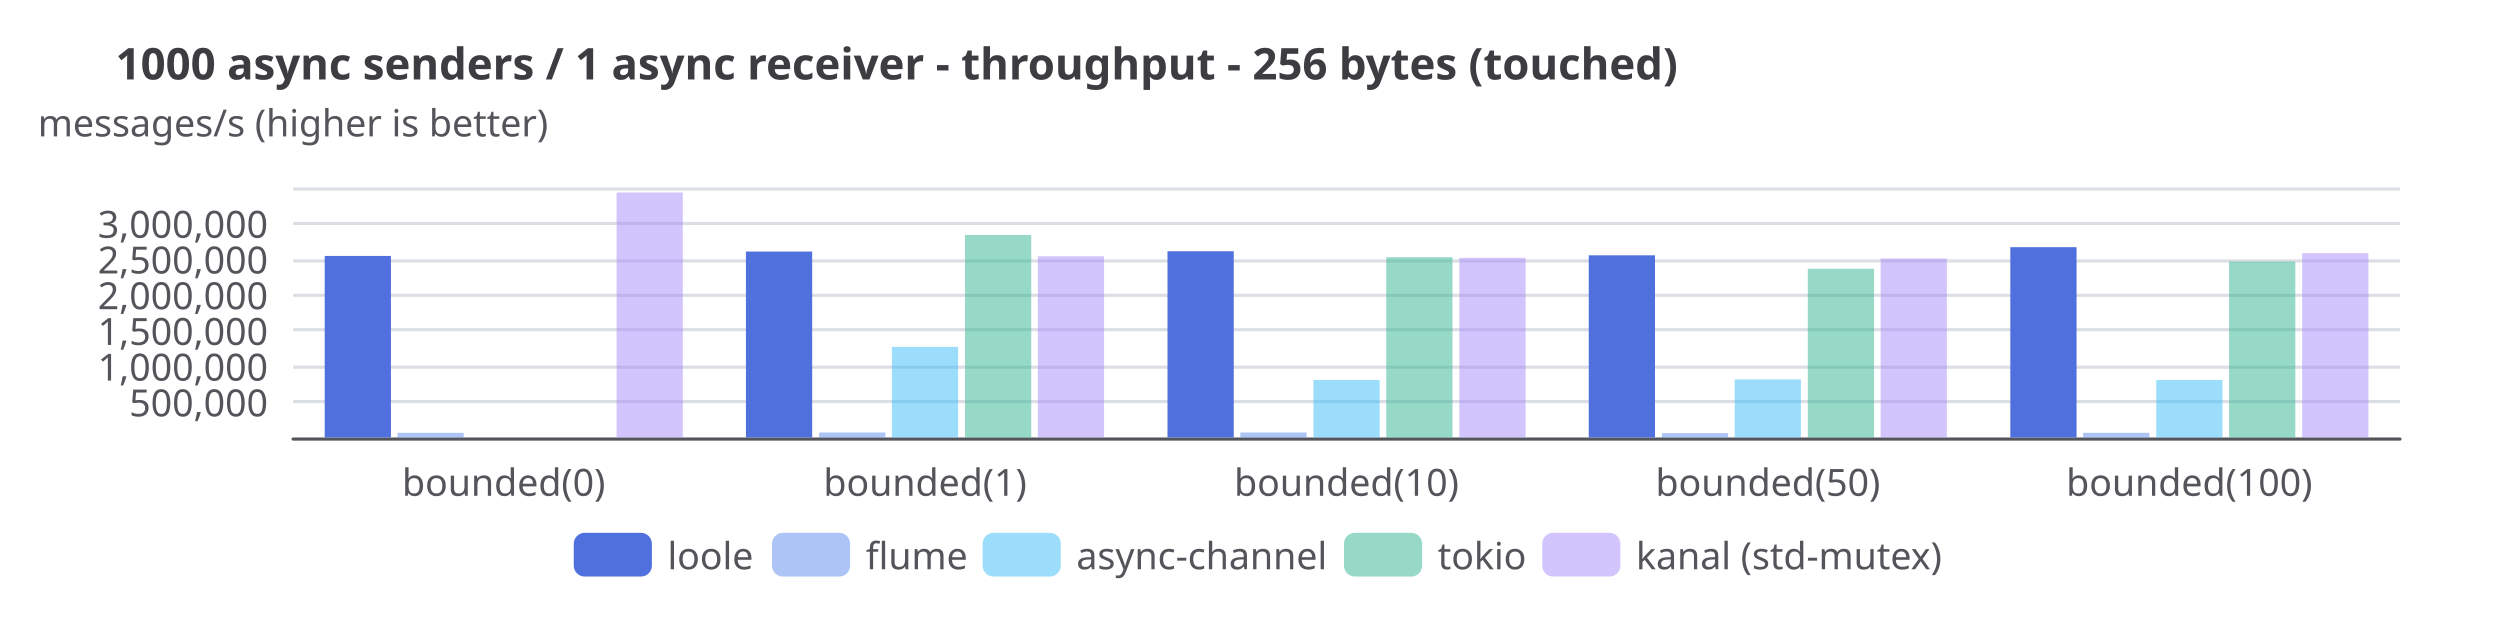
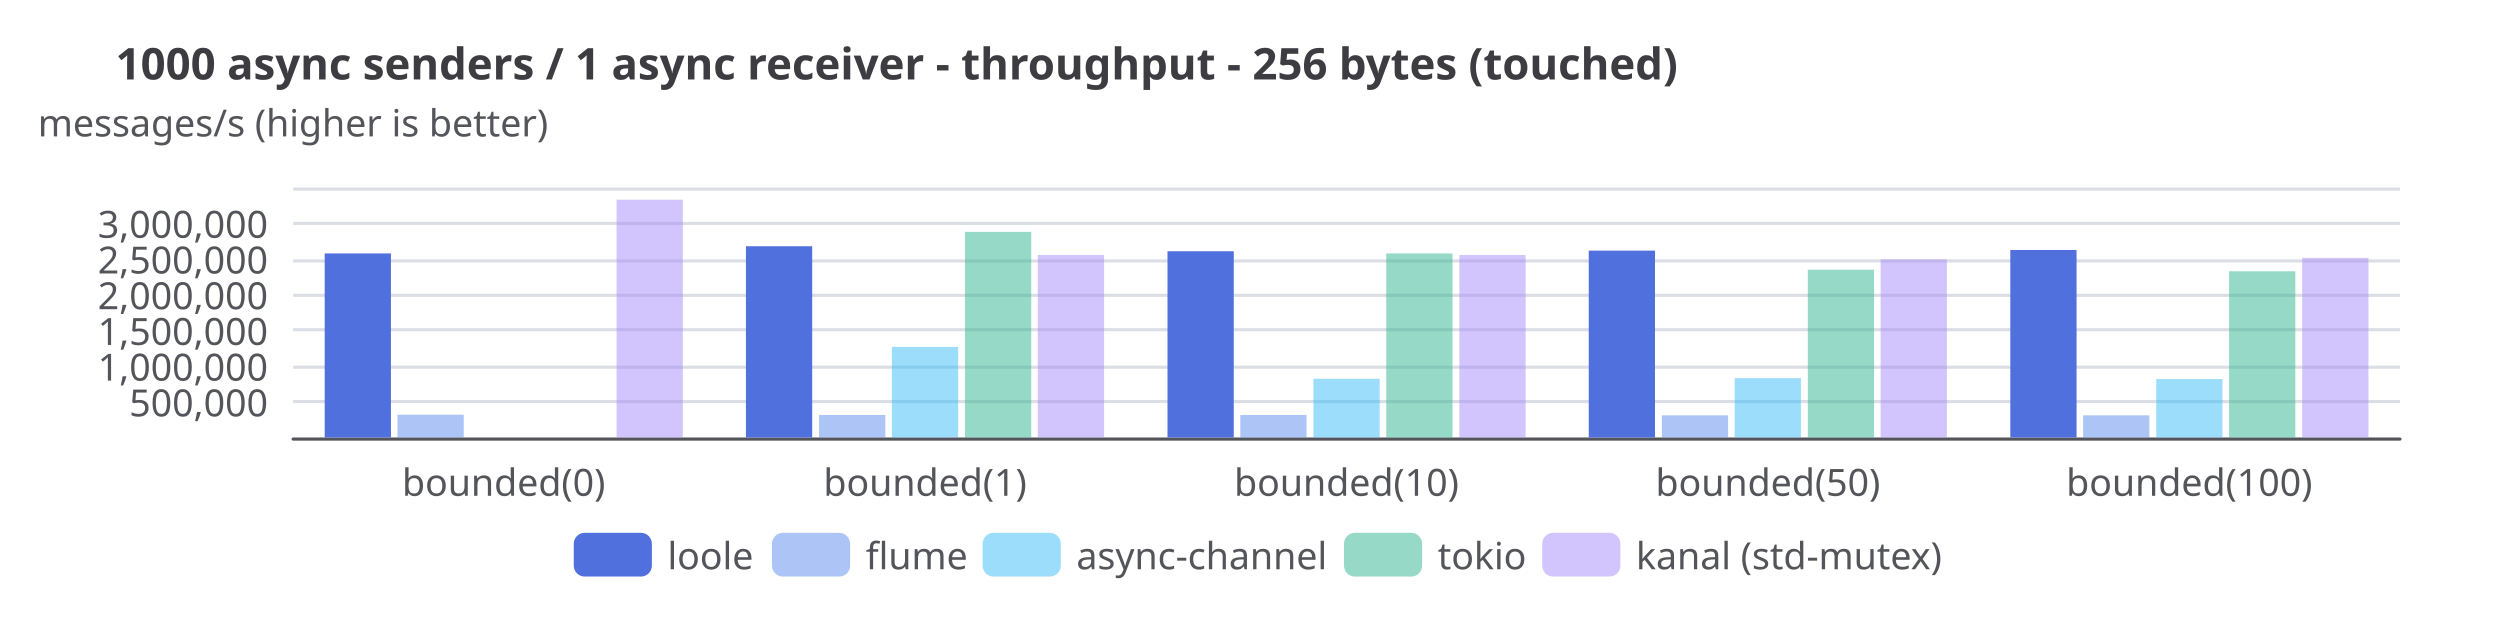
<svg xmlns="http://www.w3.org/2000/svg" width="800" height="200" version="1.1" baseProfile="full" viewBox="0 0 800 200">
  <rect width="800" height="200" x="0" y="0" fill="white" />
  <path d="M93.8 140.5L768 140.5" fill="none" pointer-events="visible" stroke="#dbdee4" class="zr1-cls-8" />
  <path d="M93.8 128.5L768 128.5" fill="none" pointer-events="visible" stroke="#dbdee4" class="zr1-cls-8" />
  <path d="M93.8 117.5L768 117.5" fill="none" pointer-events="visible" stroke="#dbdee4" class="zr1-cls-8" />
  <path d="M93.8 105.5L768 105.5" fill="none" pointer-events="visible" stroke="#dbdee4" class="zr1-cls-8" />
  <path d="M93.8 94.5L768 94.5" fill="none" pointer-events="visible" stroke="#dbdee4" class="zr1-cls-8" />
  <path d="M93.8 83.5L768 83.5" fill="none" pointer-events="visible" stroke="#dbdee4" class="zr1-cls-8" />
  <path d="M93.8 71.5L768 71.5" fill="none" pointer-events="visible" stroke="#dbdee4" class="zr1-cls-8" />
  <path d="M93.8 60.5L768 60.5" fill="none" pointer-events="visible" stroke="#dbdee4" class="zr1-cls-8" />
  <text dominant-baseline="central" text-anchor="middle" style="font-size:12px;font-family:sans-serif;" xml:space="preserve" y="-6" transform="translate(93.76 45)" fill="#54555a">messages/s (higher is better)</text>
  <path d="M93.8 140.5L768 140.5" fill="none" pointer-events="visible" stroke="#54555a" stroke-linecap="round" class="zr1-cls-8" />
  <text dominant-baseline="central" text-anchor="end" style="font-size:12px;font-family:sans-serif;" transform="translate(85.76 128.5714)" fill="#54555a">500,000</text>
  <text dominant-baseline="central" text-anchor="end" style="font-size:12px;font-family:sans-serif;" transform="translate(85.76 117.1429)" fill="#54555a">1,000,000</text>
  <text dominant-baseline="central" text-anchor="end" style="font-size:12px;font-family:sans-serif;" transform="translate(85.76 105.7143)" fill="#54555a">1,500,000</text>
  <text dominant-baseline="central" text-anchor="end" style="font-size:12px;font-family:sans-serif;" transform="translate(85.76 94.2857)" fill="#54555a">2,000,000</text>
  <text dominant-baseline="central" text-anchor="end" style="font-size:12px;font-family:sans-serif;" transform="translate(85.76 82.8571)" fill="#54555a">2,500,000</text>
  <text dominant-baseline="central" text-anchor="end" style="font-size:12px;font-family:sans-serif;" transform="translate(85.76 71.4286)" fill="#54555a">3,000,000</text>
  <text dominant-baseline="central" text-anchor="middle" style="font-size:12px;font-family:sans-serif;" y="6" transform="translate(161.184 148)" fill="#54555a">bounded(0)</text>
  <text dominant-baseline="central" text-anchor="middle" style="font-size:12px;font-family:sans-serif;" y="6" transform="translate(296.032 148)" fill="#54555a">bounded(1)</text>
  <text dominant-baseline="central" text-anchor="middle" style="font-size:12px;font-family:sans-serif;" y="6" transform="translate(430.88 148)" fill="#54555a">bounded(10)</text>
  <text dominant-baseline="central" text-anchor="middle" style="font-size:12px;font-family:sans-serif;" y="6" transform="translate(565.728 148)" fill="#54555a">bounded(50)</text>
  <text dominant-baseline="central" text-anchor="middle" style="font-size:12px;font-family:sans-serif;" y="6" transform="translate(700.576 148)" fill="#54555a">bounded(100)</text>
-   <path d="M103.9 140l21.2 0l0 -58.1l-21.2 0Z" fill="#5070dd" ecmeta_series_index="0" ecmeta_data_index="0" ecmeta_ssr_type="chart" class="zr1-cls-9" />
-   <path d="M238.7 140l21.2 0l0 -59.5l-21.2 0Z" fill="#5070dd" ecmeta_series_index="0" ecmeta_data_index="1" ecmeta_ssr_type="chart" class="zr1-cls-9" />
+   <path d="M103.9 140l21.2 0l0 -58.9l-21.2 0Z" fill="#5070dd" ecmeta_series_index="0" ecmeta_data_index="0" ecmeta_ssr_type="chart" class="zr1-cls-9" />
+   <path d="M238.7 140l21.2 0l0 -61.2l-21.2 0Z" fill="#5070dd" ecmeta_series_index="0" ecmeta_data_index="1" ecmeta_ssr_type="chart" class="zr1-cls-9" />
  <path d="M373.6 140l21.2 0l0 -59.6l-21.2 0Z" fill="#5070dd" ecmeta_series_index="0" ecmeta_data_index="2" ecmeta_ssr_type="chart" class="zr1-cls-9" />
-   <path d="M508.4 140l21.2 0l0 -58.3l-21.2 0Z" fill="#5070dd" ecmeta_series_index="0" ecmeta_data_index="3" ecmeta_ssr_type="chart" class="zr1-cls-9" />
-   <path d="M643.3 140l21.2 0l0 -60.9l-21.2 0Z" fill="#5070dd" ecmeta_series_index="0" ecmeta_data_index="4" ecmeta_ssr_type="chart" class="zr1-cls-9" />
-   <path d="M127.2 140l21.2 0l0 -1.5l-21.2 0Z" fill="rgb(91,141,239)" fill-opacity="0.5" ecmeta_series_index="1" ecmeta_data_index="0" ecmeta_ssr_type="chart" class="zr1-cls-10" />
-   <path d="M262.1 140l21.2 0l0 -1.6l-21.2 0Z" fill="rgb(91,141,239)" fill-opacity="0.5" ecmeta_series_index="1" ecmeta_data_index="1" ecmeta_ssr_type="chart" class="zr1-cls-10" />
-   <path d="M396.9 140l21.2 0l0 -1.6l-21.2 0Z" fill="rgb(91,141,239)" fill-opacity="0.5" ecmeta_series_index="1" ecmeta_data_index="2" ecmeta_ssr_type="chart" class="zr1-cls-10" />
-   <path d="M531.8 140l21.2 0l0 -1.4l-21.2 0Z" fill="rgb(91,141,239)" fill-opacity="0.5" ecmeta_series_index="1" ecmeta_data_index="3" ecmeta_ssr_type="chart" class="zr1-cls-10" />
-   <path d="M666.6 140l21.2 0l0 -1.5l-21.2 0Z" fill="rgb(91,141,239)" fill-opacity="0.5" ecmeta_series_index="1" ecmeta_data_index="4" ecmeta_ssr_type="chart" class="zr1-cls-10" />
+   <path d="M508.4 140l21.2 0l0 -59.8l-21.2 0Z" fill="#5070dd" ecmeta_series_index="0" ecmeta_data_index="3" ecmeta_ssr_type="chart" class="zr1-cls-9" />
+   <path d="M643.3 140l21.2 0l0 -60l-21.2 0Z" fill="#5070dd" ecmeta_series_index="0" ecmeta_data_index="4" ecmeta_ssr_type="chart" class="zr1-cls-9" />
+   <path d="M127.2 140l21.2 0l0 -7.3l-21.2 0Z" fill="rgb(91,141,239)" fill-opacity="0.5" ecmeta_series_index="1" ecmeta_data_index="0" ecmeta_ssr_type="chart" class="zr1-cls-10" />
+   <path d="M262.1 140l21.2 0l0 -7.2l-21.2 0Z" fill="rgb(91,141,239)" fill-opacity="0.5" ecmeta_series_index="1" ecmeta_data_index="1" ecmeta_ssr_type="chart" class="zr1-cls-10" />
+   <path d="M396.9 140l21.2 0l0 -7.2l-21.2 0Z" fill="rgb(91,141,239)" fill-opacity="0.5" ecmeta_series_index="1" ecmeta_data_index="2" ecmeta_ssr_type="chart" class="zr1-cls-10" />
+   <path d="M531.8 140l21.2 0l0 -7.1l-21.2 0Z" fill="rgb(91,141,239)" fill-opacity="0.5" ecmeta_series_index="1" ecmeta_data_index="3" ecmeta_ssr_type="chart" class="zr1-cls-10" />
+   <path d="M666.6 140l21.2 0l0 -7.1l-21.2 0Z" fill="rgb(91,141,239)" fill-opacity="0.5" ecmeta_series_index="1" ecmeta_data_index="4" ecmeta_ssr_type="chart" class="zr1-cls-10" />
  <path d="M285.4 140l21.2 0l0 -29l-21.2 0Z" fill="rgb(56,189,248)" fill-opacity="0.5" ecmeta_series_index="2" ecmeta_data_index="1" ecmeta_ssr_type="chart" class="zr1-cls-11" />
-   <path d="M420.3 140l21.2 0l0 -18.4l-21.2 0Z" fill="rgb(56,189,248)" fill-opacity="0.5" ecmeta_series_index="2" ecmeta_data_index="2" ecmeta_ssr_type="chart" class="zr1-cls-11" />
-   <path d="M555.1 140l21.2 0l0 -18.6l-21.2 0Z" fill="rgb(56,189,248)" fill-opacity="0.5" ecmeta_series_index="2" ecmeta_data_index="3" ecmeta_ssr_type="chart" class="zr1-cls-11" />
-   <path d="M690 140l21.2 0l0 -18.4l-21.2 0Z" fill="rgb(56,189,248)" fill-opacity="0.5" ecmeta_series_index="2" ecmeta_data_index="4" ecmeta_ssr_type="chart" class="zr1-cls-11" />
-   <path d="M308.8 140l21.2 0l0 -64.8l-21.2 0Z" fill="rgb(47,181,142)" fill-opacity="0.5" ecmeta_series_index="3" ecmeta_data_index="1" ecmeta_ssr_type="chart" class="zr1-cls-12" />
-   <path d="M443.6 140l21.2 0l0 -57.7l-21.2 0Z" fill="rgb(47,181,142)" fill-opacity="0.5" ecmeta_series_index="3" ecmeta_data_index="2" ecmeta_ssr_type="chart" class="zr1-cls-12" />
-   <path d="M578.5 140l21.2 0l0 -54l-21.2 0Z" fill="rgb(47,181,142)" fill-opacity="0.5" ecmeta_series_index="3" ecmeta_data_index="3" ecmeta_ssr_type="chart" class="zr1-cls-12" />
-   <path d="M713.3 140l21.2 0l0 -56.3l-21.2 0Z" fill="rgb(47,181,142)" fill-opacity="0.5" ecmeta_series_index="3" ecmeta_data_index="4" ecmeta_ssr_type="chart" class="zr1-cls-12" />
-   <path d="M197.3 140l21.2 0l0 -78.4l-21.2 0Z" fill="rgb(167,139,250)" fill-opacity="0.5" ecmeta_series_index="4" ecmeta_data_index="0" ecmeta_ssr_type="chart" class="zr1-cls-13" />
-   <path d="M332.1 140l21.2 0l0 -58l-21.2 0Z" fill="rgb(167,139,250)" fill-opacity="0.5" ecmeta_series_index="4" ecmeta_data_index="1" ecmeta_ssr_type="chart" class="zr1-cls-13" />
-   <path d="M467 140l21.2 0l0 -57.5l-21.2 0Z" fill="rgb(167,139,250)" fill-opacity="0.5" ecmeta_series_index="4" ecmeta_data_index="2" ecmeta_ssr_type="chart" class="zr1-cls-13" />
-   <path d="M601.8 140l21.2 0l0 -57.3l-21.2 0Z" fill="rgb(167,139,250)" fill-opacity="0.5" ecmeta_series_index="4" ecmeta_data_index="3" ecmeta_ssr_type="chart" class="zr1-cls-13" />
-   <path d="M736.7 140l21.2 0l0 -59l-21.2 0Z" fill="rgb(167,139,250)" fill-opacity="0.5" ecmeta_series_index="4" ecmeta_data_index="4" ecmeta_ssr_type="chart" class="zr1-cls-13" />
+   <path d="M420.3 140l21.2 0l0 -18.8l-21.2 0Z" fill="rgb(56,189,248)" fill-opacity="0.5" ecmeta_series_index="2" ecmeta_data_index="2" ecmeta_ssr_type="chart" class="zr1-cls-11" />
+   <path d="M555.1 140l21.2 0l0 -19l-21.2 0Z" fill="rgb(56,189,248)" fill-opacity="0.5" ecmeta_series_index="2" ecmeta_data_index="3" ecmeta_ssr_type="chart" class="zr1-cls-11" />
+   <path d="M690 140l21.2 0l0 -18.7l-21.2 0Z" fill="rgb(56,189,248)" fill-opacity="0.5" ecmeta_series_index="2" ecmeta_data_index="4" ecmeta_ssr_type="chart" class="zr1-cls-11" />
+   <path d="M308.8 140l21.2 0l0 -65.8l-21.2 0Z" fill="rgb(47,181,142)" fill-opacity="0.5" ecmeta_series_index="3" ecmeta_data_index="1" ecmeta_ssr_type="chart" class="zr1-cls-12" />
+   <path d="M443.6 140l21.2 0l0 -58.9l-21.2 0Z" fill="rgb(47,181,142)" fill-opacity="0.5" ecmeta_series_index="3" ecmeta_data_index="2" ecmeta_ssr_type="chart" class="zr1-cls-12" />
+   <path d="M578.5 140l21.2 0l0 -53.7l-21.2 0Z" fill="rgb(47,181,142)" fill-opacity="0.5" ecmeta_series_index="3" ecmeta_data_index="3" ecmeta_ssr_type="chart" class="zr1-cls-12" />
+   <path d="M713.3 140l21.2 0l0 -53.2l-21.2 0Z" fill="rgb(47,181,142)" fill-opacity="0.5" ecmeta_series_index="3" ecmeta_data_index="4" ecmeta_ssr_type="chart" class="zr1-cls-12" />
+   <path d="M197.3 140l21.2 0l0 -76.1l-21.2 0Z" fill="rgb(167,139,250)" fill-opacity="0.5" ecmeta_series_index="4" ecmeta_data_index="0" ecmeta_ssr_type="chart" class="zr1-cls-13" />
+   <path d="M332.1 140l21.2 0l0 -58.4l-21.2 0Z" fill="rgb(167,139,250)" fill-opacity="0.5" ecmeta_series_index="4" ecmeta_data_index="1" ecmeta_ssr_type="chart" class="zr1-cls-13" />
+   <path d="M467 140l21.2 0l0 -58.4l-21.2 0Z" fill="rgb(167,139,250)" fill-opacity="0.5" ecmeta_series_index="4" ecmeta_data_index="2" ecmeta_ssr_type="chart" class="zr1-cls-13" />
+   <path d="M601.8 140l21.2 0l0 -57l-21.2 0Z" fill="rgb(167,139,250)" fill-opacity="0.5" ecmeta_series_index="4" ecmeta_data_index="3" ecmeta_ssr_type="chart" class="zr1-cls-13" />
+   <path d="M736.7 140l21.2 0l0 -57.5l-21.2 0Z" fill="rgb(167,139,250)" fill-opacity="0.5" ecmeta_series_index="4" ecmeta_data_index="4" ecmeta_ssr_type="chart" class="zr1-cls-13" />
  <path d="M-5 -5.5l442.8 0l0 25l-442.8 0Z" transform="translate(183.6 170.5)" fill="rgb(0,0,0)" fill-opacity="0" stroke="#b7b9be" stroke-width="0" class="zr1-cls-8" />
  <path d="M3.5 0L21.5 0A3.5 3.5 0 0 1 25 3.5L25 10.5A3.5 3.5 0 0 1 21.5 14L3.5 14A3.5 3.5 0 0 1 0 10.5L0 3.5A3.5 3.5 0 0 1 3.5 0Z" transform="translate(183.6 170.5)" fill="#5070dd" ecmeta_series_index="0" ecmeta_data_index="0" ecmeta_ssr_type="legend" ecmeta_silent="true" class="zr1-cls-8" />
  <text dominant-baseline="central" text-anchor="start" style="font-size:12px;font-family:sans-serif;" x="30" y="7" transform="translate(183.6 170.5)" fill="#54555a">loole</text>
  <path d="M0 0l55.4 0l0 14l-55.4 0Z" transform="translate(183.6 170.5)" fill="none" pointer-events="visible" ecmeta_series_index="0" ecmeta_data_index="0" ecmeta_ssr_type="legend" class="zr1-cls-14" />
  <path d="M3.5 0L21.5 0A3.5 3.5 0 0 1 25 3.5L25 10.5A3.5 3.5 0 0 1 21.5 14L3.5 14A3.5 3.5 0 0 1 0 10.5L0 3.5A3.5 3.5 0 0 1 3.5 0Z" transform="translate(247.04 170.5)" fill="rgb(91,141,239)" fill-opacity="0.5" ecmeta_series_index="1" ecmeta_data_index="1" ecmeta_ssr_type="legend" ecmeta_silent="true" class="zr1-cls-8" />
  <text dominant-baseline="central" text-anchor="start" style="font-size:12px;font-family:sans-serif;" x="30" y="7" transform="translate(247.04 170.5)" fill="#54555a">flume</text>
  <path d="M0 0l59.4 0l0 14l-59.4 0Z" transform="translate(247.04 170.5)" fill="none" pointer-events="visible" ecmeta_series_index="1" ecmeta_data_index="1" ecmeta_ssr_type="legend" class="zr1-cls-14" />
  <path d="M3.5 0L21.5 0A3.5 3.5 0 0 1 25 3.5L25 10.5A3.5 3.5 0 0 1 21.5 14L3.5 14A3.5 3.5 0 0 1 0 10.5L0 3.5A3.5 3.5 0 0 1 3.5 0Z" transform="translate(314.44 170.5)" fill="rgb(56,189,248)" fill-opacity="0.5" ecmeta_series_index="2" ecmeta_data_index="2" ecmeta_ssr_type="legend" ecmeta_silent="true" class="zr1-cls-8" />
  <text dominant-baseline="central" text-anchor="start" style="font-size:12px;font-family:sans-serif;" x="30" y="7" transform="translate(314.44 170.5)" fill="#54555a">async-channel</text>
  <path d="M0 0l107.6 0l0 14l-107.6 0Z" transform="translate(314.44 170.5)" fill="none" pointer-events="visible" ecmeta_series_index="2" ecmeta_data_index="2" ecmeta_ssr_type="legend" class="zr1-cls-14" />
  <path d="M3.5 0L21.5 0A3.5 3.5 0 0 1 25 3.5L25 10.5A3.5 3.5 0 0 1 21.5 14L3.5 14A3.5 3.5 0 0 1 0 10.5L0 3.5A3.5 3.5 0 0 1 3.5 0Z" transform="translate(430.08 170.5)" fill="rgb(47,181,142)" fill-opacity="0.5" ecmeta_series_index="3" ecmeta_data_index="3" ecmeta_ssr_type="legend" ecmeta_silent="true" class="zr1-cls-8" />
  <text dominant-baseline="central" text-anchor="start" style="font-size:12px;font-family:sans-serif;" x="30" y="7" transform="translate(430.08 170.5)" fill="#54555a">tokio</text>
  <path d="M0 0l55.4 0l0 14l-55.4 0Z" transform="translate(430.08 170.5)" fill="none" pointer-events="visible" ecmeta_series_index="3" ecmeta_data_index="3" ecmeta_ssr_type="legend" class="zr1-cls-14" />
  <path d="M3.5 0L21.5 0A3.5 3.5 0 0 1 25 3.5L25 10.5A3.5 3.5 0 0 1 21.5 14L3.5 14A3.5 3.5 0 0 1 0 10.5L0 3.5A3.5 3.5 0 0 1 3.5 0Z" transform="translate(493.52 170.5)" fill="rgb(167,139,250)" fill-opacity="0.5" ecmeta_series_index="4" ecmeta_data_index="4" ecmeta_ssr_type="legend" ecmeta_silent="true" class="zr1-cls-8" />
  <text dominant-baseline="central" text-anchor="start" style="font-size:12px;font-family:sans-serif;" xml:space="preserve" x="30" y="7" transform="translate(493.52 170.5)" fill="#54555a">kanal (std-mutex)</text>
  <path d="M0 0l122.9 0l0 14l-122.9 0Z" transform="translate(493.52 170.5)" fill="none" pointer-events="visible" ecmeta_series_index="4" ecmeta_data_index="4" ecmeta_ssr_type="legend" class="zr1-cls-14" />
  <path d="M-5 -5l466.4 0l0 24l-466.4 0Z" transform="translate(37 13)" fill="rgb(0,0,0)" fill-opacity="0" stroke="#3c3c41" stroke-width="0" class="zr1-cls-8" />
  <text dominant-baseline="central" text-anchor="start" style="font-size:14px;font-family:sans-serif;font-weight:bold;" xml:space="preserve" y="7" transform="translate(37 13)" fill="#3c3c41">1000 async senders / 1 async receiver - throughput - 256 bytes (touched)</text>
  <style>
.zr1-cls-8:hover {
pointer-events:none;
}
.zr1-cls-9:hover {
cursor:pointer;
fill:rgba(88,123,243,1);
}
.zr1-cls-10:hover {
cursor:pointer;
fill:rgba(100,155,255,0.5);
}
.zr1-cls-11:hover {
cursor:pointer;
fill:rgba(61,207,255,0.5);
}
.zr1-cls-12:hover {
cursor:pointer;
fill:rgba(51,199,156,0.5);
}
.zr1-cls-13:hover {
cursor:pointer;
fill:rgba(183,152,255,0.5);
}
.zr1-cls-14:hover {
cursor:pointer;
fill:rgba(0,0,0,0);
}



</style>
</svg>
